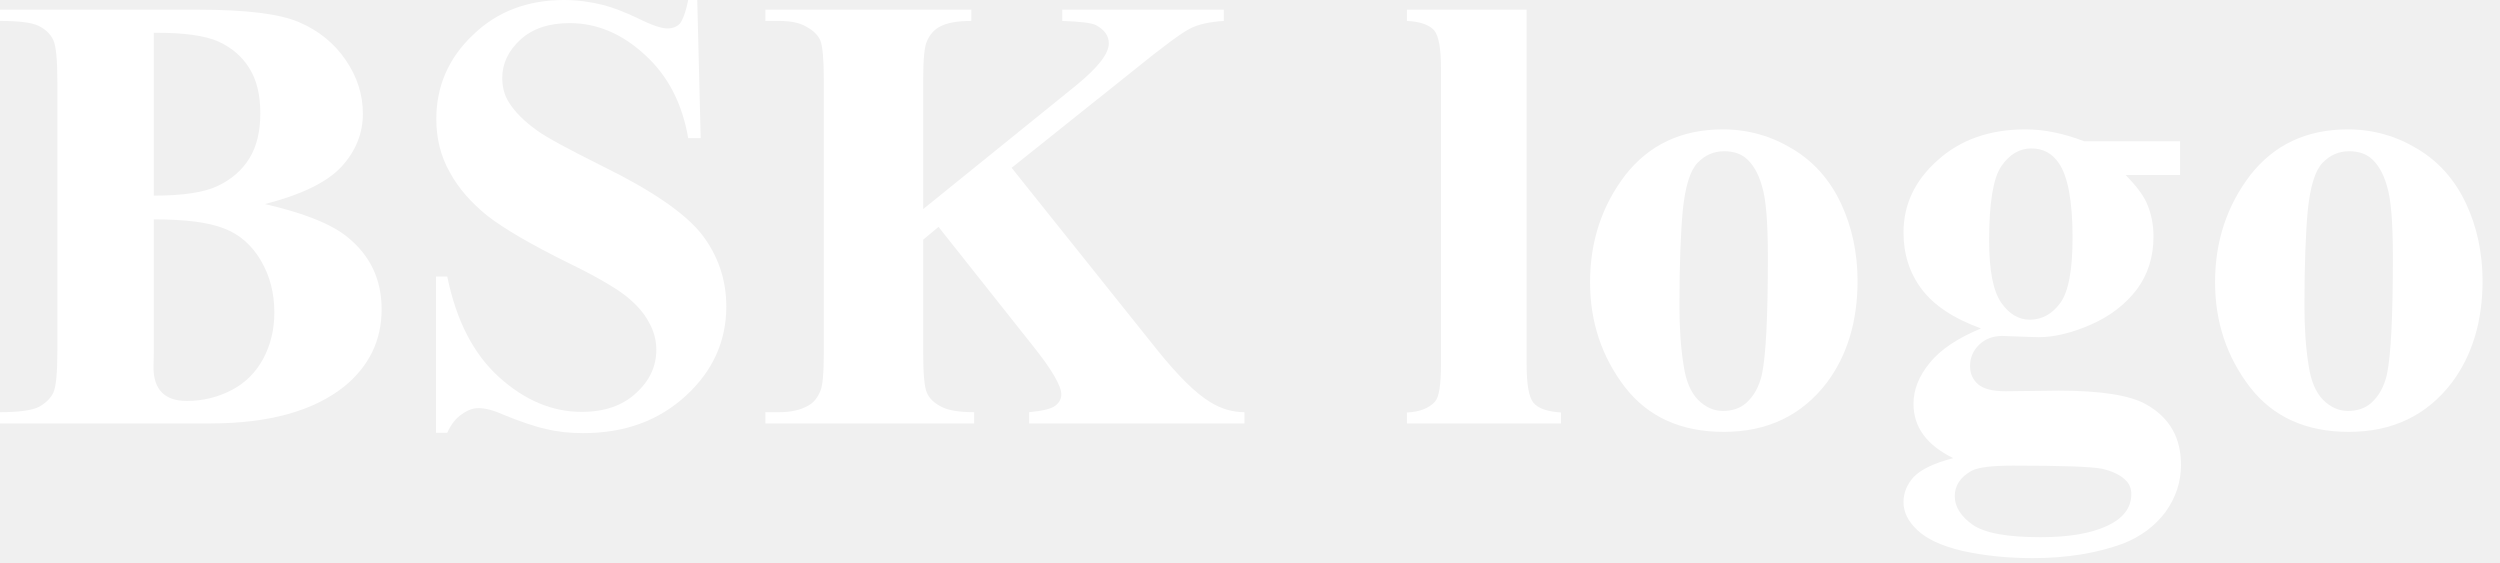
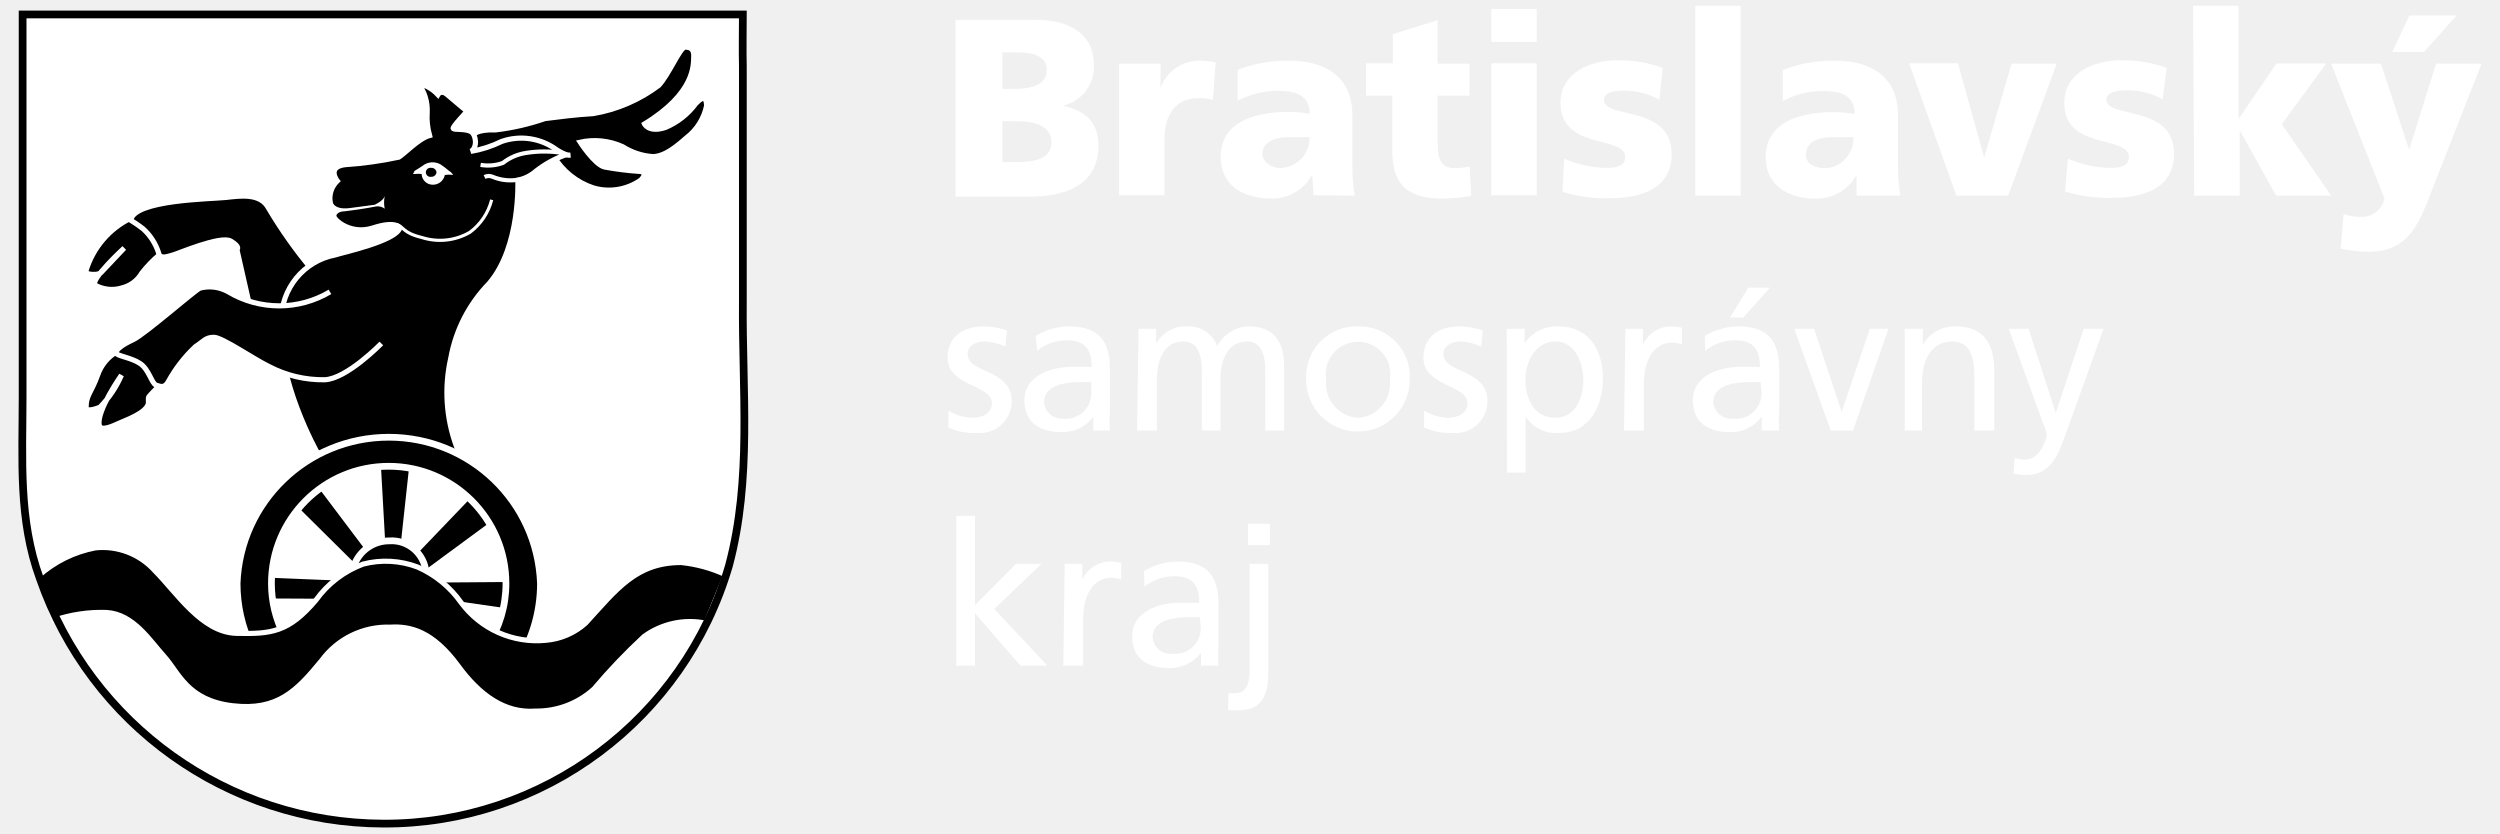
- <svg xmlns="http://www.w3.org/2000/svg" width="80px" height="18px" viewBox="0 0 80 18" version="1.1">
+ <svg xmlns="http://www.w3.org/2000/svg" width="126px" height="42px" viewBox="0 0 126 42" version="1.1">
  <defs />
-   <g id="logos" stroke="none" stroke-width="1" fill="none" fill-rule="evenodd">
-     <g id="logo-bsk" fill="#FFFFFF">
-       <path d="M4.922,6.26 C5.846,6.26 6.528,6.16 6.968,5.95 C7.407,5.74 7.744,5.45 7.979,5.07 C8.213,4.69 8.33,4.21 8.33,3.63 C8.33,3.04 8.215,2.56 7.983,2.19 C7.752,1.81 7.422,1.53 6.992,1.33 C6.563,1.14 5.873,1.04 4.922,1.05 L4.922,6.26 Z M4.922,7.02 L4.922,11.27 L4.912,11.76 C4.912,12.11 5.002,12.38 5.181,12.56 C5.359,12.74 5.625,12.83 5.977,12.83 C6.498,12.83 6.978,12.71 7.417,12.48 C7.856,12.25 8.193,11.91 8.428,11.47 C8.662,11.03 8.779,10.54 8.779,10 C8.779,9.38 8.637,8.83 8.35,8.34 C8.063,7.85 7.67,7.5 7.168,7.31 C6.666,7.11 5.918,7.02 4.922,7.02 Z M8.477,6.53 C9.732,6.82 10.612,7.17 11.122,7.59 C11.852,8.18 12.212,8.95 12.212,9.9 C12.212,10.89 11.812,11.72 11.012,12.37 C10.033,13.15 8.604,13.55 6.729,13.55 L0,13.55 L0,13.19 C0.611,13.19 1.027,13.13 1.245,13.02 C1.463,12.9 1.616,12.75 1.704,12.57 C1.792,12.39 1.836,11.94 1.836,11.22 L1.836,2.63 C1.836,1.91 1.792,1.46 1.704,1.28 C1.616,1.09 1.461,0.94 1.24,0.83 C1.02,0.72 0.606,0.67 0,0.67 L0,0.31 L6.348,0.31 C7.865,0.31 8.94,0.44 9.57,0.71 C10.201,0.98 10.702,1.39 11.062,1.92 C11.432,2.46 11.612,3.03 11.612,3.64 C11.612,4.27 11.382,4.84 10.922,5.34 C10.452,5.84 9.643,6.23 8.477,6.53 L8.477,6.53 Z" id="Fill-63" />
-       <path d="M22.312,0 L22.422,4.42 L22.022,4.42 C21.832,3.31 21.372,2.42 20.632,1.75 C19.892,1.07 19.092,0.74 18.232,0.74 C17.572,0.74 17.042,0.91 16.652,1.27 C16.272,1.62 16.072,2.03 16.072,2.49 C16.072,2.79 16.142,3.05 16.282,3.27 C16.472,3.58 16.772,3.88 17.192,4.18 C17.492,4.4 18.202,4.78 19.302,5.33 C20.852,6.09 21.902,6.81 22.442,7.48 C22.972,8.16 23.242,8.94 23.242,9.81 C23.242,10.91 22.812,11.87 21.952,12.66 C21.082,13.46 19.992,13.86 18.662,13.86 C18.242,13.86 17.852,13.82 17.482,13.73 C17.112,13.65 16.642,13.49 16.082,13.26 C15.772,13.12 15.512,13.06 15.312,13.06 C15.142,13.06 14.962,13.12 14.772,13.26 C14.582,13.39 14.432,13.58 14.312,13.85 L13.952,13.85 L13.952,8.85 L14.312,8.85 C14.602,10.26 15.152,11.33 15.972,12.07 C16.792,12.81 17.672,13.18 18.612,13.18 C19.342,13.18 19.922,12.98 20.352,12.58 C20.792,12.18 21.002,11.72 21.002,11.19 C21.002,10.88 20.922,10.58 20.752,10.29 C20.592,9.99 20.342,9.72 20.002,9.45 C19.662,9.19 19.062,8.84 18.202,8.42 C17.002,7.83 16.132,7.32 15.602,6.91 C15.082,6.49 14.672,6.03 14.392,5.51 C14.102,5 13.962,4.43 13.962,3.81 C13.962,2.76 14.352,1.86 15.132,1.12 C15.902,0.37 16.882,0 18.052,0 C18.482,0 18.902,0.06 19.302,0.16 C19.612,0.24 19.982,0.38 20.422,0.59 C20.862,0.81 21.172,0.91 21.352,0.91 C21.522,0.91 21.652,0.86 21.752,0.76 C21.842,0.65 21.942,0.4 22.022,0 L22.312,0" id="Fill-64" />
-       <path d="M32.372,5.37 L37.032,11.2 C37.692,12.02 38.252,12.58 38.732,12.87 C39.072,13.08 39.442,13.19 39.822,13.19 L39.822,13.55 L32.932,13.55 L32.932,13.19 C33.362,13.15 33.652,13.08 33.772,12.98 C33.902,12.88 33.962,12.76 33.962,12.62 C33.962,12.35 33.662,11.83 33.062,11.08 L30.032,7.26 L29.542,7.67 L29.542,11.28 C29.542,11.97 29.582,12.4 29.662,12.57 C29.732,12.74 29.882,12.89 30.112,13.01 C30.332,13.13 30.682,13.19 31.172,13.19 L31.172,13.55 L24.492,13.55 L24.492,13.19 L24.932,13.19 C25.312,13.19 25.622,13.12 25.862,12.98 C26.032,12.89 26.162,12.73 26.252,12.51 C26.322,12.36 26.362,11.95 26.362,11.28 L26.362,2.57 C26.362,1.89 26.322,1.47 26.252,1.3 C26.182,1.13 26.032,0.98 25.812,0.86 C25.602,0.73 25.302,0.67 24.932,0.67 L24.492,0.67 L24.492,0.31 L31.082,0.31 L31.082,0.67 C30.632,0.67 30.292,0.73 30.062,0.86 C29.892,0.95 29.752,1.11 29.662,1.32 C29.582,1.48 29.542,1.9 29.542,2.57 L29.542,6.69 L34.452,2.72 C35.132,2.16 35.482,1.72 35.482,1.39 C35.482,1.14 35.342,0.95 35.062,0.8 C34.912,0.73 34.562,0.69 33.992,0.67 L33.992,0.31 L39.162,0.31 L39.162,0.67 C38.702,0.7 38.332,0.78 38.072,0.92 C37.812,1.05 37.202,1.5 36.252,2.27 L32.372,5.37" id="Fill-65" />
-       <path d="M48.852,0.31 L48.852,11.65 C48.852,12.3 48.922,12.71 49.072,12.89 C49.222,13.07 49.512,13.17 49.952,13.2 L49.952,13.55 L45.022,13.55 L45.022,13.2 C45.422,13.18 45.722,13.07 45.922,12.85 C46.052,12.7 46.112,12.3 46.112,11.65 L46.112,2.2 C46.112,1.56 46.042,1.15 45.892,0.97 C45.742,0.8 45.452,0.69 45.022,0.67 L45.022,0.31 L48.852,0.31" id="Fill-66" />
-       <path d="M55.172,4.84 C54.842,4.84 54.562,4.96 54.322,5.21 C54.082,5.46 53.932,5.96 53.852,6.7 C53.782,7.44 53.742,8.46 53.742,9.78 C53.742,10.48 53.782,11.13 53.882,11.73 C53.952,12.19 54.102,12.55 54.332,12.79 C54.572,13.03 54.842,13.15 55.132,13.15 C55.432,13.15 55.672,13.07 55.872,12.9 C56.122,12.68 56.292,12.37 56.382,11.98 C56.512,11.36 56.572,10.11 56.572,8.23 C56.572,7.12 56.512,6.36 56.382,5.95 C56.262,5.53 56.082,5.23 55.842,5.04 C55.672,4.91 55.452,4.84 55.172,4.84 Z M55.132,4.14 C55.932,4.14 56.672,4.35 57.352,4.76 C58.042,5.17 58.552,5.75 58.912,6.51 C59.262,7.26 59.442,8.09 59.442,8.99 C59.442,10.28 59.112,11.37 58.462,12.24 C57.662,13.29 56.562,13.82 55.162,13.82 C53.792,13.82 52.732,13.34 51.992,12.38 C51.252,11.41 50.882,10.3 50.882,9.03 C50.882,7.72 51.262,6.58 52.012,5.6 C52.772,4.63 53.812,4.14 55.132,4.14 L55.132,4.14 Z" id="Fill-67" />
-       <path d="M65.002,4.75 C64.622,4.75 64.302,4.94 64.042,5.32 C63.782,5.7 63.652,6.49 63.652,7.69 C63.652,8.66 63.782,9.32 64.042,9.69 C64.292,10.05 64.602,10.23 64.952,10.23 C65.342,10.23 65.672,10.05 65.932,9.69 C66.192,9.33 66.322,8.64 66.322,7.6 C66.322,6.44 66.172,5.64 65.882,5.22 C65.672,4.91 65.382,4.75 65.002,4.75 Z M64.422,14.9 C63.762,14.9 63.322,14.95 63.102,15.06 C62.732,15.26 62.552,15.54 62.552,15.88 C62.552,16.21 62.742,16.52 63.122,16.79 C63.512,17.06 64.232,17.19 65.292,17.19 C66.202,17.19 66.912,17.07 67.422,16.83 C67.942,16.59 68.202,16.25 68.202,15.81 C68.202,15.65 68.152,15.51 68.052,15.4 C67.882,15.21 67.612,15.08 67.262,15 C66.902,14.93 65.962,14.9 64.422,14.9 Z M66.692,4.52 L69.762,4.52 L69.762,5.6 L68.022,5.6 C68.332,5.92 68.562,6.21 68.682,6.47 C68.842,6.82 68.912,7.19 68.912,7.57 C68.912,8.22 68.732,8.79 68.372,9.27 C68.012,9.74 67.522,10.12 66.902,10.39 C66.282,10.66 65.722,10.79 65.242,10.79 C65.202,10.79 64.812,10.78 64.072,10.75 C63.782,10.75 63.532,10.84 63.332,11.03 C63.132,11.23 63.042,11.45 63.042,11.72 C63.042,11.96 63.132,12.15 63.302,12.3 C63.482,12.45 63.772,12.52 64.182,12.52 L65.872,12.5 C67.232,12.5 68.182,12.65 68.692,12.95 C69.432,13.37 69.792,14.01 69.792,14.88 C69.792,15.43 69.622,15.93 69.292,16.39 C68.952,16.84 68.502,17.17 67.952,17.39 C67.112,17.7 66.142,17.86 65.052,17.86 C64.232,17.86 63.482,17.78 62.802,17.63 C62.122,17.47 61.642,17.24 61.352,16.96 C61.052,16.68 60.912,16.38 60.912,16.07 C60.912,15.77 61.022,15.5 61.242,15.26 C61.472,15.02 61.892,14.82 62.502,14.66 C61.652,14.24 61.232,13.67 61.232,12.92 C61.232,12.47 61.402,12.04 61.752,11.61 C62.092,11.19 62.642,10.82 63.392,10.51 C62.512,10.19 61.882,9.77 61.492,9.25 C61.102,8.73 60.912,8.13 60.912,7.44 C60.912,6.55 61.272,5.78 62.002,5.13 C62.732,4.47 63.672,4.14 64.812,4.14 C65.422,4.14 66.042,4.27 66.692,4.52 L66.692,4.52 Z" id="Fill-68" />
-       <path d="M75.172,4.84 C74.842,4.84 74.562,4.96 74.322,5.21 C74.082,5.46 73.932,5.96 73.852,6.7 C73.782,7.44 73.742,8.46 73.742,9.78 C73.742,10.48 73.782,11.13 73.882,11.73 C73.952,12.19 74.102,12.55 74.332,12.79 C74.572,13.03 74.842,13.15 75.132,13.15 C75.432,13.15 75.672,13.07 75.872,12.9 C76.122,12.68 76.292,12.37 76.382,11.98 C76.512,11.36 76.572,10.11 76.572,8.23 C76.572,7.12 76.512,6.36 76.382,5.95 C76.262,5.53 76.082,5.23 75.842,5.04 C75.672,4.91 75.452,4.84 75.172,4.84 Z M75.132,4.14 C75.932,4.14 76.672,4.35 77.352,4.76 C78.042,5.17 78.552,5.75 78.912,6.51 C79.262,7.26 79.442,8.09 79.442,8.99 C79.442,10.28 79.112,11.37 78.462,12.24 C77.662,13.29 76.562,13.82 75.162,13.82 C73.792,13.82 72.732,13.34 71.992,12.38 C71.252,11.41 70.882,10.3 70.882,9.03 C70.882,7.72 71.262,6.58 72.012,5.6 C72.772,4.63 73.812,4.14 75.132,4.14 L75.132,4.14 Z" id="Fill-69" />
+   <g id="landing" stroke="none" stroke-width="1" fill="none" fill-rule="evenodd">
+     <g id="KHB-artabase_HOMEv6c" transform="translate(-498, -1264)">
+       <g id="logo-bsk" transform="translate(499, 1264)">
+         <path d="M22.77,6.7 C22.77,6.7 21.77,6.81 21.84,6.61 C22.186,6.047 22.614,5.538 23.11,5.1 C23.822,4.519 24.694,4.17 25.61,4.1 C26.494,4.027 27.347,3.735 28.09,3.25 C28.588,2.894 29.062,2.507 29.51,2.09 C29.74,1.84 30.26,1.53 30.08,2.3 C29.8,3.269 29.15,4.088 28.27,4.58 C28.564,4.775 28.923,4.847 29.27,4.78 C29.79,4.62 30.44,3.9 30.58,3.97 C30.72,4.04 30.89,4.19 30.51,4.76 C30.345,5.046 30.111,5.286 29.83,5.46 C29.295,5.82 28.626,5.919 28.01,5.73 C28.01,5.73 27.4,5.12 27.11,5.12 C26.781,5.184 26.444,5.2 26.11,5.17 C26.11,5.17 26.96,5.3 27.11,5.96 C26.688,6.186 26.188,6.219 25.74,6.05 C25.271,5.727 24.676,5.649 24.14,5.84 C23.66,6.07 22.94,6.68 22.67,6.68" id="Shape" fill="#FFFFFF" fill-rule="nonzero" />
+         <path d="M22.77,6.7 C22.77,6.7 21.77,6.81 21.84,6.61 C22.186,6.047 22.614,5.538 23.11,5.1 C23.822,4.519 24.694,4.17 25.61,4.1 C26.494,4.027 27.347,3.735 28.09,3.25 C28.588,2.894 29.062,2.507 29.51,2.09 C29.74,1.84 30.26,1.53 30.08,2.3 C29.8,3.269 29.15,4.088 28.27,4.58 C28.564,4.775 28.923,4.847 29.27,4.78 C29.79,4.62 30.44,3.9 30.58,3.97 C30.72,4.04 30.89,4.19 30.51,4.76 C30.345,5.046 30.111,5.286 29.83,5.46 C29.295,5.82 28.626,5.919 28.01,5.73 C28.01,5.73 27.4,5.12 27.11,5.12 C26.781,5.184 26.444,5.2 26.11,5.17 C26.11,5.17 26.96,5.3 27.11,5.96 C26.688,6.186 26.188,6.219 25.74,6.05 C25.271,5.727 24.676,5.649 24.14,5.84 C23.76,6.09 23,6.7 22.77,6.7 Z" id="Shape" stroke="#1D1D1B" stroke-width="0.21" />
+         <path d="M21.05,4.77 C21.076,4.992 21.155,5.205 21.28,5.39 C21.471,5.62 21.607,5.89 21.68,6.18 C21.84,6.61 21.85,6.58 21.85,6.58 C21.441,6.616 21.037,6.703 20.65,6.84" id="Shape" stroke="#1D1D1B" stroke-width="0.21" />
+         <polyline id="Shape" fill="#FFFFFF" fill-rule="nonzero" points="120.43 0.78 122.81 0.78 121.17 2.62 119.57 2.62 120.43 0.78" />
+         <path d="M117.11,10.79 C117.404,10.886 117.711,10.933 118.02,10.93 C118.575,10.934 119.058,10.551 119.18,10.01 L116.49,3.21 L119,3.21 L120.42,7.55 L120.42,7.55 L121.78,3.21 L124.07,3.21 L121.64,9.4 C120.99,11.07 120.5,12.69 118.4,12.69 C117.919,12.687 117.44,12.634 116.97,12.53 L117.12,10.79 L117.11,10.79 Z M109.53,0.29 L111.82,0.29 L111.82,6 L111.82,6 L113.73,3.2 L116.24,3.2 L114,6.26 L116.49,9.86 L113.72,9.86 L111.88,6.57 L111.88,6.57 L111.88,9.86 L109.59,9.86 L109.53,0.29 Z M103.22,8 C103.9,8.291 104.63,8.448 105.37,8.46 C105.84,8.46 106.3,8.38 106.3,7.92 C106.3,6.8 103.04,7.59 103.04,5.19 C103.04,3.66 104.55,3.04 105.87,3.04 C106.664,3.02 107.454,3.149 108.2,3.42 L108,5 C107.454,4.702 106.842,4.547 106.22,4.55 C105.72,4.55 105.16,4.64 105.16,5.01 C105.16,6.01 108.57,5.23 108.57,7.75 C108.57,9.52 106.98,9.97 105.48,9.97 C104.668,9.997 103.857,9.889 103.08,9.65 L103.22,8 Z M95.22,3.19 L97.68,3.19 L99,7.94 L99,7.94 L100.38,3.21 L102.66,3.21 L100.21,9.86 L97.6,9.86 L95.22,3.19 Z M91,8.48 C91.821,8.432 92.45,7.731 92.41,6.91 C92.11,6.91 91.78,6.91 91.41,6.91 C90.63,6.91 90.02,7.15 90.02,7.79 C90,8.21 90.41,8.48 91,8.48 Z M92.57,9.86 C92.57,9.5 92.57,9.15 92.57,8.81 L92.57,8.81 C92.159,9.581 91.343,10.047 90.47,10.01 C89.16,10.01 87.99,9.36 87.99,7.92 C87.99,5.92 90.19,5.65 91.41,5.65 C91.768,5.652 92.126,5.682 92.48,5.74 C92.48,4.83 91.79,4.59 90.96,4.59 C90.225,4.573 89.499,4.745 88.85,5.09 L88.85,3.53 C89.694,3.201 90.594,3.041 91.5,3.06 C93.19,3.06 94.66,3.79 94.66,5.81 L94.66,8.29 C94.651,8.816 94.691,9.342 94.78,9.86 L92.57,9.86 Z M84.44,0.29 L86.73,0.29 L86.73,9.86 L84.44,9.86 L84.44,0.29 Z M77.83,8 C78.509,8.293 79.24,8.45 79.98,8.46 C80.45,8.46 80.91,8.38 80.91,7.92 C80.91,6.8 77.65,7.59 77.65,5.19 C77.65,3.66 79.15,3.04 80.48,3.04 C81.27,3.02 82.057,3.149 82.8,3.42 L82.63,5.02 C82.081,4.721 81.465,4.566 80.84,4.57 C80.35,4.57 79.84,4.66 79.84,5.03 C79.84,6.03 83.25,5.25 83.25,7.77 C83.25,9.54 81.66,9.99 80.16,9.99 C79.345,10.016 78.53,9.908 77.75,9.67 L77.83,8 Z M74.16,3.19 L76.45,3.19 L76.45,9.84 L74.16,9.84 L74.16,3.19 Z M76.45,2.11 L74.16,2.11 L74.16,0.45 L76.45,0.45 L76.45,2.11 Z M67.85,3.19 L69.2,3.19 L69.2,1.72 L71.46,1.02 L71.46,3.21 L73.06,3.21 L73.06,4.82 L71.46,4.82 L71.46,7.27 C71.46,8.07 71.65,8.48 72.37,8.48 C72.605,8.47 72.84,8.44 73.07,8.39 L73.15,9.88 C72.673,9.954 72.192,9.997 71.71,10.01 C69.71,10.01 69.17,9.1 69.17,7.52 L69.17,4.82 L67.85,4.82 L67.85,3.19 Z M63.62,8.46 C64.421,8.396 65.029,7.713 65,6.91 C64.71,6.91 64.38,6.91 64,6.91 C63.23,6.91 62.62,7.15 62.62,7.79 C62.68,8.21 63.08,8.48 63.62,8.48 L63.62,8.46 Z M65.2,9.84 C65.2,9.48 65.14,9.13 65.14,8.79 L65.14,8.79 C64.726,9.578 63.889,10.051 63,10 C61.69,10 60.52,9.35 60.52,7.91 C60.52,5.91 62.72,5.64 63.94,5.64 C64.298,5.642 64.656,5.672 65.01,5.73 C65.01,4.82 64.32,4.58 63.5,4.58 C62.762,4.562 62.032,4.735 61.38,5.08 L61.38,3.52 C62.215,3.196 63.105,3.04 64,3.06 C65.69,3.06 67.16,3.79 67.16,5.81 L67.16,8.29 C67.151,8.816 67.191,9.342 67.28,9.86 L65.2,9.84 Z M60.13,5.03 C59.879,4.963 59.619,4.936 59.36,4.95 C58.29,4.95 57.69,5.73 57.69,7.03 L57.69,9.84 L55.4,9.84 L55.4,3.21 L57.49,3.21 L57.49,4.44 L57.49,4.44 C57.786,3.594 58.594,3.036 59.49,3.06 C59.752,3.065 60.013,3.092 60.27,3.14 L60.13,5.03 Z M49.52,8.17 L50.22,8.17 C51.09,8.17 51.99,8.04 51.99,7.17 C51.99,6.3 51.06,6.11 50.25,6.11 L49.52,6.11 L49.52,8.17 Z M49.52,4.48 L50.18,4.48 C50.96,4.48 51.76,4.28 51.76,3.53 C51.76,2.78 51,2.64 50.21,2.64 L49.52,2.64 L49.52,4.48 Z M47.16,1 L51.24,1 C52.89,1 54.13,1.72 54.13,3.25 C54.192,4.236 53.525,5.12 52.56,5.33 L52.56,5.33 C53.75,5.57 54.36,6.21 54.36,7.33 C54.36,9.46 52.49,9.91 50.9,9.91 L47.16,9.91 L47.16,1 Z" id="Shape" fill="#FFFFFF" fill-rule="nonzero" />
+         <path d="M100.59,23.09 C100.735,23.14 100.887,23.167 101.04,23.17 C101.88,23.17 102.16,22.01 102.16,21.91 C102.12,21.721 102.06,21.536 101.98,21.36 L100.24,16.57 L101.24,16.57 L102.61,20.82 L102.61,20.82 L104.02,16.57 L105.02,16.57 L103.13,21.82 C102.77,22.82 102.4,23.94 101.13,23.94 C100.911,23.94 100.694,23.916 100.48,23.87 L100.54,23.09 L100.59,23.09 Z M95,16.57 L95.91,16.57 L95.91,17.38 L95.91,17.38 C96.251,16.779 96.9,16.42 97.59,16.45 C98.91,16.45 99.51,17.27 99.51,18.65 L99.51,21.7 L98.51,21.7 L98.51,19.05 C98.51,17.85 98.25,17.26 97.43,17.21 C96.35,17.21 95.87,18.08 95.87,19.33 L95.87,21.7 L95,21.7 L95,16.57 Z M92.39,21.7 L91.27,21.7 L89.43,16.57 L90.43,16.57 L91.82,20.76 L91.82,20.76 L93.24,16.57 L94.18,16.57 L92.39,21.7 Z M87.11,14.5 L88.2,14.5 L86.87,16 L86.2,16 L87.11,14.5 Z M87.73,19.26 L87.13,19.26 C86.61,19.26 85.35,19.34 85.35,20.26 C85.365,20.507 85.48,20.736 85.669,20.895 C85.859,21.054 86.105,21.128 86.35,21.1 C86.726,21.142 87.102,21.016 87.377,20.756 C87.653,20.496 87.8,20.128 87.78,19.75 L87.73,19.26 Z M84.92,16.93 C85.43,16.621 86.014,16.455 86.61,16.45 C88.08,16.45 88.67,17.17 88.67,18.57 L88.67,20.7 C88.649,21.033 88.649,21.367 88.67,21.7 L87.79,21.7 L87.79,21 L87.79,21 C87.421,21.506 86.826,21.798 86.2,21.78 C85.1,21.78 84.32,21.3 84.32,20.18 C84.32,18.89 85.73,18.49 86.7,18.49 C87.08,18.49 87.34,18.49 87.7,18.49 C87.7,17.61 87.38,17.15 86.43,17.15 C85.89,17.152 85.368,17.339 84.95,17.68 L84.92,16.93 Z M80.92,16.57 L81.81,16.57 L81.81,17.36 L81.81,17.36 C82.05,16.829 82.568,16.477 83.15,16.45 C83.359,16.449 83.567,16.472 83.77,16.52 L83.77,17.36 C83.604,17.297 83.427,17.267 83.25,17.27 C82.4,17.27 81.85,18.08 81.85,19.37 L81.85,21.7 L80.85,21.7 L80.92,16.57 Z M77.4,17.21 C76.4,17.21 75.88,18.21 75.88,19.15 C75.88,20.09 76.32,21.06 77.39,21.06 C78.46,21.06 78.82,19.92 78.8,19.12 C78.78,18.32 78.41,17.21 77.39,17.21 L77.4,17.21 Z M74.94,16.57 L75.84,16.57 L75.84,17.29 L75.84,17.29 C76.237,16.73 76.894,16.413 77.58,16.45 C79.07,16.45 79.79,17.67 79.79,19.05 C79.79,20.43 79.14,21.82 77.59,21.82 C76.915,21.883 76.261,21.567 75.89,21 L75.89,21 L75.89,23.82 L74.95,23.82 L74.94,16.57 Z M70.78,20.7 C71.138,20.914 71.543,21.037 71.96,21.06 C72.39,21.06 72.96,20.88 72.96,20.32 C72.96,19.39 70.74,19.47 70.74,18.03 C70.74,16.96 71.54,16.45 72.55,16.45 C72.951,16.456 73.349,16.524 73.73,16.65 L73.65,17.47 C73.336,17.322 72.997,17.234 72.65,17.21 C72.17,17.21 71.75,17.41 71.75,17.84 C71.75,18.84 73.97,18.58 73.97,20.22 C73.97,20.678 73.775,21.115 73.433,21.42 C73.091,21.726 72.635,21.871 72.18,21.82 C71.694,21.842 71.21,21.746 70.77,21.54 L70.78,20.7 Z M67.45,21.06 C67.921,21.028 68.358,20.804 68.66,20.442 C68.962,20.079 69.103,19.609 69.05,19.14 C69.164,18.499 68.885,17.852 68.341,17.494 C67.797,17.136 67.093,17.136 66.549,17.494 C66.005,17.852 65.726,18.499 65.84,19.14 C65.784,19.611 65.925,20.084 66.23,20.448 C66.535,20.811 66.976,21.033 67.45,21.06 Z M67.45,16.45 C68.162,16.429 68.849,16.709 69.344,17.221 C69.839,17.733 70.095,18.429 70.05,19.14 C70.05,20.581 68.881,21.75 67.44,21.75 C65.999,21.75 64.83,20.581 64.83,19.14 C64.787,18.427 65.047,17.728 65.546,17.216 C66.045,16.704 66.736,16.426 67.45,16.45 L67.45,16.45 Z M56.38,16.57 L57.27,16.57 L57.27,17.31 L57.27,17.31 C57.603,16.734 58.236,16.399 58.9,16.45 C59.548,16.438 60.131,16.84 60.35,17.45 C60.655,16.849 61.266,16.465 61.94,16.45 C63.25,16.45 63.72,17.29 63.72,18.45 L63.72,21.7 L62.77,21.7 L62.77,18.64 C62.77,18.01 62.62,17.21 61.86,17.21 C60.86,17.21 60.51,18.16 60.51,19.12 L60.51,21.7 L59.57,21.7 L59.57,18.64 C59.57,18.01 59.42,17.21 58.65,17.21 C57.65,17.21 57.31,18.16 57.31,19.12 L57.31,21.7 L56.31,21.7 L56.38,16.57 Z M54,19.26 L53.4,19.26 C52.88,19.26 51.62,19.34 51.62,20.26 C51.652,20.753 52.076,21.129 52.57,21.1 C52.954,21.143 53.337,21.012 53.614,20.743 C53.891,20.474 54.032,20.095 54,19.71 L54,19.26 Z M51.2,16.93 C51.706,16.62 52.287,16.454 52.88,16.45 C54.35,16.45 54.94,17.17 54.94,18.57 L54.94,20.7 C54.911,21.033 54.911,21.367 54.94,21.7 L54.1,21.7 L54.1,21 L54.1,21 C53.731,21.506 53.136,21.798 52.51,21.78 C51.41,21.78 50.63,21.3 50.63,20.18 C50.63,18.89 52.04,18.49 53.02,18.49 C53.39,18.49 53.65,18.49 54.02,18.49 C54.02,17.61 53.7,17.15 52.75,17.15 C52.21,17.152 51.688,17.339 51.27,17.68 L51.2,16.93 Z M46.81,20.7 C47.168,20.914 47.573,21.037 47.99,21.06 C48.42,21.06 48.99,20.88 48.99,20.32 C48.99,19.39 46.76,19.47 46.76,18.03 C46.76,16.96 47.56,16.45 48.57,16.45 C48.971,16.456 49.369,16.524 49.75,16.65 L49.67,17.47 C49.356,17.322 49.017,17.234 48.67,17.21 C48.19,17.21 47.77,17.41 47.77,17.84 C47.77,18.84 49.99,18.58 49.99,20.22 C49.99,20.678 49.795,21.115 49.453,21.42 C49.111,21.726 48.655,21.871 48.2,21.82 C47.714,21.842 47.23,21.746 46.79,21.54 L46.81,20.7 Z" id="Shape" fill="#FFFFFF" fill-rule="nonzero" />
+         <path d="M63,27.47 L61.9,27.47 L61.9,26.4 L63,26.4 L63,27.47 Z M60.92,34.93 C61.05,34.942 61.18,34.942 61.31,34.93 C61.75,34.93 61.98,34.51 61.98,33.85 L61.98,28.42 L62.92,28.42 L62.92,33.73 C62.92,34.48 62.92,35.79 61.48,35.79 C61.284,35.807 61.086,35.807 60.89,35.79 L60.92,34.93 Z M59.47,31.11 L58.86,31.11 C58.35,31.11 57.09,31.19 57.09,32.11 C57.105,32.357 57.22,32.586 57.409,32.745 C57.599,32.904 57.845,32.978 58.09,32.95 C58.466,32.988 58.839,32.861 59.114,32.602 C59.388,32.343 59.536,31.977 59.52,31.6 L59.47,31.11 Z M56.66,28.78 C57.17,28.471 57.754,28.305 58.35,28.3 C59.82,28.3 60.41,29.02 60.41,30.42 L60.41,32.55 C60.389,32.883 60.389,33.217 60.41,33.55 L59.53,33.55 L59.53,32.89 L59.53,32.89 C59.16,33.395 58.566,33.686 57.94,33.67 C56.83,33.67 56.06,33.19 56.06,32.07 C56.06,30.78 57.47,30.38 58.44,30.38 C58.81,30.38 59.08,30.38 59.44,30.38 C59.44,29.49 59.12,29.04 58.17,29.04 C57.628,29.043 57.103,29.23 56.68,29.57 L56.66,28.78 Z M52.66,28.42 L53.55,28.42 L53.55,29.21 L53.55,29.21 C53.788,28.682 54.301,28.331 54.88,28.3 C55.092,28.298 55.304,28.322 55.51,28.37 L55.51,29.21 C55.344,29.147 55.167,29.117 54.99,29.12 C54.14,29.12 53.59,29.93 53.59,31.22 L53.59,33.55 L52.59,33.55 L52.66,28.42 Z M47.2,26 L48.14,26 L48.14,30.5 L50.2,28.42 L51.49,28.42 L49.11,30.69 L51.79,33.55 L50.43,33.55 L48.14,30.91 L48.14,33.55 L47.2,33.55 L47.2,26 Z" id="Shape" fill="#FFFFFF" fill-rule="nonzero" />
+         <path d="M36.44,0.73 L0.14,0.73 C0.14,3.03 0.14,5.33 0.14,7.63 C0.14,11.76 0.14,15.9 0.14,20.03 C0.14,23.17 -0.08,26.18 1,29.16 C3.569,36.538 10.517,41.49 18.33,41.51 C26.388,41.545 33.496,36.243 35.76,28.51 C36.93,24.14 36.42,19.66 36.46,15.19 C36.46,11.25 36.46,7.3 36.46,3.36 C36.46,2.5 36.46,1.64 36.46,0.78" id="Shape" fill="#FFFFFF" fill-rule="nonzero" />
+         <path d="M22.88,6.81 C22.88,6.81 23.02,6.54 23.99,6.57 C24.835,6.469 25.666,6.278 26.47,6 C27.01,5.93 28.12,5.79 28.9,5.75 C30.105,5.546 31.244,5.055 32.22,4.32 C32.72,3.78 33.3,2.4 33.53,2.4 C33.76,2.4 33.96,2.47 33.94,2.85 C33.92,3.23 34.05,4.66 31.45,6.24 C31.45,6.24 31.66,6.74 32.54,6.45 C33.158,6.192 33.694,5.77 34.09,5.23 C34.3,5.02 34.57,4.77 34.59,5.32 C34.461,5.957 34.106,6.525 33.59,6.92 C32.71,7.71 32.28,7.85 31.92,7.87 C31.376,7.835 30.85,7.663 30.39,7.37 C29.704,7.059 28.934,6.982 28.2,7.15 C28.2,7.15 28.95,8.32 29.46,8.44 C30.029,8.546 30.603,8.619 31.18,8.66 C31.34,8.66 31.61,8.71 31.29,9.05 C30.602,9.537 29.73,9.684 28.92,9.45 C28.082,9.177 27.371,8.608 26.92,7.85 C26.69,7.4 24.03,7.4 24.03,7.4 L22.79,7.92 L22.49,7.69 L22.83,6.85" id="Shape" fill="#000000" fill-rule="nonzero" />
+         <path d="M22.88,6.81 C22.88,6.81 23.02,6.54 23.99,6.57 C24.835,6.469 25.666,6.278 26.47,6 C27.01,5.93 28.12,5.79 28.9,5.75 C30.105,5.546 31.244,5.055 32.22,4.32 C32.72,3.78 33.3,2.4 33.53,2.4 C33.76,2.4 33.96,2.47 33.94,2.85 C33.92,3.23 34.05,4.66 31.45,6.24 C31.45,6.24 31.66,6.74 32.54,6.45 C33.158,6.192 33.694,5.77 34.09,5.23 C34.3,5.02 34.57,4.77 34.59,5.32 C34.461,5.957 34.106,6.525 33.59,6.92 C32.71,7.71 32.28,7.85 31.92,7.87 C31.376,7.835 30.85,7.663 30.39,7.37 C29.704,7.059 28.934,6.982 28.2,7.15 C28.2,7.15 28.95,8.32 29.46,8.44 C30.029,8.546 30.603,8.619 31.18,8.66 C31.34,8.66 31.61,8.71 31.29,9.05 C30.602,9.537 29.73,9.684 28.92,9.45 C28.082,9.177 27.371,8.608 26.92,7.85 C26.69,7.4 24.03,7.4 24.03,7.4 L22.79,7.92 L22.49,7.69 L22.88,6.81 Z" id="Shape" stroke="#FFFFFF" stroke-width="0.21" />
+         <path d="M5.58,11 C4.505,11.529 3.695,12.476 3.34,13.62 C3.34,13.62 3.23,13.85 3.77,13.83 C3.879,13.832 3.986,13.804 4.08,13.75 L5.26,12.5 C5.26,12.5 3.52,14.1 3.79,14.37 C4.205,14.6 4.697,14.651 5.15,14.51 C5.572,14.407 5.933,14.136 6.15,13.76 C6.416,13.419 6.718,13.107 7.05,12.83 C6.993,12.068 6.531,11.396 5.84,11.07 L5.58,11" id="Shape" fill="#000000" fill-rule="nonzero" />
+         <path d="M5.58,11 C4.505,11.529 3.695,12.476 3.34,13.62 C3.34,13.62 3.23,13.85 3.77,13.83 C3.879,13.832 3.986,13.804 4.08,13.75 L5.26,12.5 C5.26,12.5 3.52,14.1 3.79,14.37 C4.205,14.6 4.697,14.651 5.15,14.51 C5.572,14.407 5.933,14.136 6.15,13.76 C6.416,13.419 6.718,13.107 7.05,12.83 C6.993,12.068 6.531,11.396 5.84,11.07 L5.58,11 Z" id="Shape" stroke="#FFFFFF" stroke-width="0.26" />
+         <path d="M14.74,13.59 C13.918,12.616 13.179,11.576 12.53,10.48 C12.12,9.72 11.11,9.86 10.39,9.95 C9.67,10.04 5.74,10.06 5.59,11.1 C5.804,11.232 6.011,11.375 6.21,11.53 C6.57,11.853 6.836,12.268 6.98,12.73 C7.06,13.12 7.53,12.89 7.72,12.85 C7.91,12.81 10.12,11.85 10.63,12.15 C11.14,12.45 10.94,12.58 10.94,12.58 L11.6,15.49 L13.77,15.68 L14.77,13.59" id="Shape" fill="#000000" fill-rule="nonzero" />
+         <path d="M14.73,13.59 C13.913,12.615 13.177,11.575 12.53,10.48 C12.12,9.72 11.11,9.87 10.39,9.95 C9.67,10.03 5.74,10.06 5.59,11.1 C5.804,11.232 6.011,11.375 6.21,11.53 C6.57,11.855 6.839,12.269 6.99,12.73 C7.06,13.12 7.53,12.89 7.72,12.85 C7.91,12.81 10.12,11.85 10.63,12.15 C11.14,12.45 10.94,12.58 10.94,12.58 L11.6,15.49 L13.77,15.68 L14.73,13.59 Z" id="Shape" stroke="#FFFFFF" stroke-width="0.26" />
+         <path d="M15,22.83 C15,22.83 12.87,19.06 13.18,16.15 C13.17,14.541 14.31,13.154 15.89,12.85 C16.24,12.73 18.95,12.15 19.15,11.49 C19.15,11.49 18.99,11.1 17.79,11.49 C16.59,11.88 15.62,10.96 15.79,10.71 C15.786,10.677 15.786,10.643 15.79,10.61 C15.509,10.124 15.596,9.509 16,9.12 C16,9.12 15.45,8.42 16.38,8.3 C17.295,8.24 18.204,8.113 19.1,7.92 C19.37,7.76 20.1,6.98 20.65,6.83 C20.544,6.45 20.504,6.054 20.53,5.66 C20.556,5.131 20.393,4.61 20.07,4.19 C20.453,4.281 20.801,4.482 21.07,4.77 C21.07,4.77 21.23,4.5 21.54,4.77 C21.85,5.04 22.54,5.61 22.54,5.61 C22.54,5.61 21.78,6.41 21.84,6.48 C21.9,6.55 22.46,6.48 22.73,6.63 C23,6.78 23.08,7.45 22.73,7.63 C23.268,7.54 23.79,7.371 24.28,7.13 C25.224,6.799 26.27,6.961 27.07,7.56 C27.57,7.87 27.73,7.82 27.73,7.82 C27.64,7.809 27.55,7.809 27.46,7.82 C26.942,8.011 26.456,8.281 26.02,8.62 C25.759,8.851 25.442,9.009 25.1,9.08 C25.1,9.08 25.25,12.42 23.66,14.28 C22.651,15.315 21.975,16.628 21.72,18.05 C21.386,19.523 21.484,21.061 22,22.48 L22.15,22.87 L15.06,22.87" id="Shape" fill="#000000" fill-rule="nonzero" />
+         <path d="M15,22.83 C15,22.83 12.87,19.06 13.18,16.15 C13.17,14.541 14.31,13.154 15.89,12.85 C16.24,12.73 18.95,12.15 19.15,11.49 C19.15,11.49 18.99,11.1 17.79,11.49 C16.59,11.88 15.62,10.96 15.79,10.71 C15.786,10.677 15.786,10.643 15.79,10.61 C15.509,10.124 15.596,9.509 16,9.12 C16,9.12 15.45,8.42 16.38,8.3 C17.295,8.24 18.204,8.113 19.1,7.92 C19.37,7.76 20.1,6.98 20.65,6.83 C20.544,6.45 20.504,6.054 20.53,5.66 C20.556,5.131 20.393,4.61 20.07,4.19 C20.453,4.281 20.801,4.482 21.07,4.77 C21.07,4.77 21.23,4.5 21.54,4.77 C21.85,5.04 22.54,5.61 22.54,5.61 C22.54,5.61 21.78,6.41 21.84,6.48 C21.9,6.55 22.46,6.48 22.73,6.63 C23,6.78 23.08,7.45 22.73,7.63 C23.268,7.54 23.79,7.371 24.28,7.13 C25.224,6.799 26.27,6.961 27.07,7.56 C27.57,7.87 27.73,7.82 27.73,7.82 C27.64,7.809 27.55,7.809 27.46,7.82 C26.942,8.011 26.456,8.281 26.02,8.62 C25.759,8.851 25.442,9.009 25.1,9.08 C25.1,9.08 25.25,12.42 23.66,14.28 C22.651,15.315 21.975,16.628 21.72,18.05 C21.386,19.523 21.484,21.061 22,22.48 L22.15,22.87 L15,22.83 Z" id="Shape" stroke="#FFFFFF" stroke-width="0.26" />
+         <path d="M23.22,8.31 C23.599,8.376 23.989,8.342 24.35,8.21 C24.684,7.947 25.08,7.775 25.5,7.71 C26.113,7.61 26.737,7.61 27.35,7.71" id="Shape" fill="#000000" fill-rule="nonzero" />
+         <path d="M23.22,8.31 C23.599,8.376 23.989,8.342 24.35,8.21 C24.684,7.947 25.08,7.775 25.5,7.71 C26.113,7.61 26.737,7.61 27.35,7.71" id="Shape" stroke="#FFFFFF" stroke-width="0.21" />
+         <path d="M19.87,8.63 L20.28,8.37 C20.542,8.149 20.914,8.117 21.21,8.29 C21.356,8.388 21.496,8.495 21.63,8.61 C21.717,8.661 21.789,8.733 21.84,8.82 C21.701,8.798 21.559,8.798 21.42,8.82 C21.361,9.113 21.099,9.321 20.8,9.31 C20.502,9.305 20.261,9.068 20.25,8.77 C20.127,8.757 20.003,8.757 19.88,8.77 C19.88,8.77 19.74,8.77 19.88,8.68" id="Shape" fill="#FFFFFF" fill-rule="nonzero" />
+         <path d="M21,8.68 C20.989,8.814 20.874,8.916 20.74,8.91 C20.648,8.929 20.554,8.891 20.502,8.814 C20.449,8.736 20.449,8.634 20.502,8.556 C20.554,8.479 20.648,8.441 20.74,8.46 C20.871,8.454 20.984,8.55 21,8.68" id="Shape" fill="#000000" fill-rule="nonzero" />
+         <path d="M4.92,17.71 C4.449,17.971 4.092,18.399 3.92,18.91 C3.59,19.82 3.34,19.91 3.34,20.52 C3.34,20.83 4.04,20.52 4.04,20.52 C4.496,20.054 4.862,19.508 5.12,18.91 C5.12,18.91 3.86,20.7 4,21.42 C4.06,21.76 4.65,21.49 5,21.33 C5.35,21.17 6.39,20.81 6.48,20.33 C6.48,20.33 6.48,20.1 6.48,20.04 C6.48,19.98 7.02,19.45 7.02,19.45 C7.02,19.45 6.16,17.45 4.92,17.75" id="Shape" fill="#000000" fill-rule="nonzero" />
+         <path d="M4.92,17.71 C4.449,17.971 4.092,18.399 3.92,18.91 C3.59,19.82 3.34,19.91 3.34,20.52 C3.34,20.83 4.04,20.52 4.04,20.52 C4.496,20.054 4.862,19.508 5.12,18.91 C5.12,18.91 3.86,20.7 4,21.42 C4.06,21.76 4.65,21.49 5,21.33 C5.35,21.17 6.39,20.81 6.48,20.33 C6.48,20.33 6.48,20.1 6.48,20.04 C6.48,19.98 7.02,19.45 7.02,19.45 C7.02,19.45 6.16,17.44 4.92,17.71 Z" id="Shape" stroke="#FFFFFF" stroke-width="0.26" />
+         <path d="M18.22,17.31 C18.22,17.31 16.48,19.1 15.36,19.14 C14.39,19.154 13.431,18.928 12.57,18.48 C11.83,18.13 10.2,17 9.78,17 C9.36,17 9.27,17.2 8.85,17.47 C8.308,17.979 7.849,18.569 7.49,19.22 C7.3,19.57 7.1,19.49 6.87,19.41 C6.64,19.33 6.52,18.64 6.05,18.32 C5.58,18 4.85,17.94 4.85,17.78 C4.85,17.62 5.12,17.39 5.71,17.12 C6.3,16.85 8.85,14.6 9.08,14.52 C9.563,14.394 10.076,14.462 10.51,14.71 C12.084,15.663 14.056,15.663 15.63,14.71" id="Shape" fill="#000000" fill-rule="nonzero" />
+         <path d="M18.22,17.31 C18.22,17.31 16.48,19.1 15.36,19.14 C14.39,19.154 13.431,18.928 12.57,18.48 C11.83,18.13 10.2,17 9.78,17 C9.36,17 9.27,17.2 8.85,17.47 C8.308,17.979 7.849,18.569 7.49,19.22 C7.3,19.57 7.1,19.49 6.87,19.41 C6.64,19.33 6.52,18.63 6.06,18.32 C5.6,18.01 4.85,17.94 4.85,17.78 C4.85,17.62 5.13,17.39 5.71,17.12 C6.29,16.85 8.85,14.6 9.08,14.52 C9.563,14.394 10.076,14.462 10.51,14.71 C12.087,15.65 14.053,15.65 15.63,14.71" id="Shape" stroke="#FFFFFF" stroke-width="0.26" />
+         <polyline id="Shape" fill="#000000" fill-rule="nonzero" points="17.76 29.16 12.18 28.93 12.1 30.33 18.18 30.36 17.76 29.16" />
+         <polygon id="Shape" stroke="#FFFFFF" stroke-width="0.34" points="17.76 29.16 12.18 28.93 12.1 30.33 18.18 30.36" />
+         <polyline id="Shape" fill="#000000" fill-rule="nonzero" points="13.73 25.51 17.02 28.77 18.22 28.5 14.97 24.19 13.73 25.51" />
+         <polygon id="Shape" stroke="#FFFFFF" stroke-width="0.34" points="13.73 25.51 17.02 28.77 18.22 28.5 14.97 24.19" />
+         <polyline id="Shape" fill="#000000" fill-rule="nonzero" points="17.99 22.79 18.27 27.8 19.31 27.96 19.85 22.99 17.99 22.79" />
+         <polygon id="Shape" stroke="#FFFFFF" stroke-width="0.34" points="17.99 22.79 18.27 27.8 19.31 27.96 19.85 22.99" />
+         <polyline id="Shape" fill="#000000" fill-rule="nonzero" points="19.78 27.92 22.8 24.77 24.08 26.25 20.44 28.93 19.78 27.92" />
+         <polygon id="Shape" stroke="#FFFFFF" stroke-width="0.34" points="19.78 27.92 22.8 24.77 24.08 26.25 20.44 28.93" />
+         <polyline id="Shape" fill="#000000" fill-rule="nonzero" points="19.74 29.2 25.01 29.16 24.81 30.87 19.12 30.05 19.74 29.2" />
+         <polygon id="Shape" stroke="#FFFFFF" stroke-width="0.34" points="19.74 29.2 25.01 29.16 24.81 30.87 19.12 30.05" />
+         <path d="M20.47,28.85 C20.591,29.627 20.216,30.398 19.529,30.782 C18.842,31.165 17.989,31.08 17.391,30.569 C16.793,30.058 16.576,29.228 16.848,28.49 C17.12,27.752 17.823,27.261 18.61,27.26 C19.561,27.191 20.39,27.9 20.47,28.85" id="Shape" fill="#000000" fill-rule="nonzero" />
+         <path d="M20.47,28.85 C20.591,29.627 20.216,30.398 19.529,30.782 C18.842,31.165 17.989,31.08 17.391,30.569 C16.793,30.058 16.576,29.228 16.848,28.49 C17.12,27.752 17.823,27.261 18.61,27.26 C19.561,27.191 20.39,27.9 20.47,28.85 Z" id="Shape" stroke="#FFFFFF" stroke-width="0.34" />
+         <path d="M13.3,32 C12.893,31.197 12.681,30.31 12.68,29.41 C12.68,26.146 15.326,23.5 18.59,23.5 C21.854,23.5 24.5,26.146 24.5,29.41 C24.502,30.525 24.179,31.616 23.57,32.55 C24.11,32.87 24.57,33.19 25.03,33.47 C25.819,32.263 26.24,30.852 26.24,29.41 C26.091,25.295 22.712,22.037 18.595,22.037 C14.478,22.037 11.099,25.295 10.95,29.41 C10.95,30.514 11.196,31.603 11.67,32.6 C12.07,32.45 12.67,32.23 13.3,32" id="Shape" fill="#000000" fill-rule="nonzero" />
+         <path d="M13.3,32 C12.893,31.197 12.681,30.31 12.68,29.41 C12.68,26.146 15.326,23.5 18.59,23.5 C21.854,23.5 24.5,26.146 24.5,29.41 C24.502,30.525 24.179,31.616 23.57,32.55 C24.11,32.87 24.57,33.19 25.03,33.47 C25.819,32.263 26.24,30.852 26.24,29.41 C26.091,25.295 22.712,22.037 18.595,22.037 C14.478,22.037 11.099,25.295 10.95,29.41 C10.95,30.514 11.196,31.603 11.67,32.6 C12.07,32.43 12.64,32.21 13.3,32 Z" id="Shape" stroke="#FFFFFF" stroke-width="0.34" />
+         <path d="M1.42,30.24 L0.92,29.04 C1.735,28.309 2.734,27.814 3.81,27.61 C4.938,27.495 6.053,27.927 6.81,28.77 C7.9,29.86 9.17,31.88 10.92,31.92 C12.67,31.96 13.55,31.87 14.92,30.25 C15.514,29.418 16.343,28.781 17.3,28.42 C18.212,28.192 19.171,28.248 20.05,28.58 C20.929,28.967 21.686,29.586 22.24,30.37 C23.229,31.711 24.851,32.433 26.51,32.27 C27.253,32.209 27.955,31.907 28.51,31.41 C30.07,29.71 31.05,28.35 33.33,28.35 C34.112,28.431 34.876,28.64 35.59,28.97 L34.59,31.41 C33.502,31.183 32.369,31.427 31.47,32.08 C30.578,32.908 29.736,33.79 28.95,34.72 C28.146,35.456 27.09,35.857 26,35.84 C24.45,35.96 23.17,35.03 22.09,33.55 C20.81,31.81 19.68,31.55 18.68,31.61 C17.325,31.564 16.034,32.188 15.23,33.28 C13.99,34.79 13.02,35.84 10.73,35.57 C8.44,35.3 8.02,33.9 7.28,33.08 C6.54,32.26 5.86,31 4.5,30.87 C3.607,30.84 2.716,30.972 1.87,31.26 L1.42,30.26" id="Shape" fill="#000000" fill-rule="nonzero" />
+         <path d="M1.42,30.24 L0.92,29.04 C1.735,28.309 2.734,27.814 3.81,27.61 C4.938,27.494 6.054,27.925 6.81,28.77 C7.9,29.86 9.17,31.88 10.92,31.92 C12.67,31.96 13.55,31.87 14.92,30.25 C15.515,29.42 16.344,28.787 17.3,28.43 C18.21,28.194 19.171,28.246 20.05,28.58 C20.929,28.967 21.686,29.586 22.24,30.37 C23.229,31.711 24.851,32.433 26.51,32.27 C27.253,32.209 27.955,31.907 28.51,31.41 C30.07,29.71 31.05,28.35 33.33,28.35 C34.109,28.429 34.87,28.639 35.58,28.97 L34.58,31.41 C33.492,31.183 32.359,31.427 31.46,32.08 C30.568,32.908 29.726,33.79 28.94,34.72 C28.135,35.455 27.08,35.855 25.99,35.84 C24.44,35.96 23.16,35.03 22.08,33.55 C20.8,31.81 19.67,31.55 18.67,31.61 C17.315,31.564 16.024,32.188 15.22,33.28 C13.98,34.79 13.01,35.84 10.72,35.57 C8.43,35.3 8.01,33.9 7.27,33.08 C6.53,32.26 5.72,30.95 4.37,30.87 C3.474,30.839 2.579,30.971 1.73,31.26 L1.42,30.24 Z" id="Shape" stroke="#FFFFFF" stroke-width="0.26" />
+         <path d="M23.78,10.07 C23.614,10.727 23.225,11.307 22.68,11.71 C21.946,12.135 21.067,12.229 20.26,11.97 C19.26,11.73 19.36,11.41 18.98,11.32" id="Shape" stroke="#FFFFFF" stroke-width="0.16" />
+         <path d="M15.73,10.08 C15.73,10.08 15.73,10.59 16.6,10.49 L17.88,10.32 C17.88,10.32 18.29,10.15 18.39,9.89 C18.346,10.098 18.346,10.312 18.39,10.52 C18.276,10.432 18.134,10.389 17.99,10.4 C17.93,10.4 17.46,10.52 16.37,10.65 C16.13,10.65 15.84,10.77 15.99,11.05 C16.013,11.097 16.048,11.139 16.09,11.17 C16.09,11.17 15.68,10.92 15.76,10.67 C15.76,10.67 15.49,10.13 15.76,10.08" id="Shape" fill="#FFFFFF" fill-rule="nonzero" />
+         <path d="M23.42,8.92 C23.555,8.852 23.715,8.852 23.85,8.92 C24.196,9.059 24.569,9.114 24.94,9.08 C25.184,9.069 25.425,9.015 25.65,8.92" id="Shape" stroke="#FFFFFF" stroke-width="0.21" />
+         <path d="M36.44,0.73 L0.14,0.73 C0.14,3.03 0.14,5.33 0.14,7.63 C0.14,11.76 0.14,15.9 0.14,20.03 C0.14,23.17 -0.08,26.18 1.01,29.16 C3.568,36.534 10.505,41.486 18.31,41.51 C26.368,41.545 33.476,36.243 35.74,28.51 C36.91,24.14 36.4,19.66 36.44,15.19 C36.44,11.25 36.44,7.3 36.44,3.36 C36.42,2.45 36.44,1.59 36.44,0.73 Z" id="Shape" stroke="#000000" stroke-width="0.39" />
+       </g>
    </g>
  </g>
</svg>
